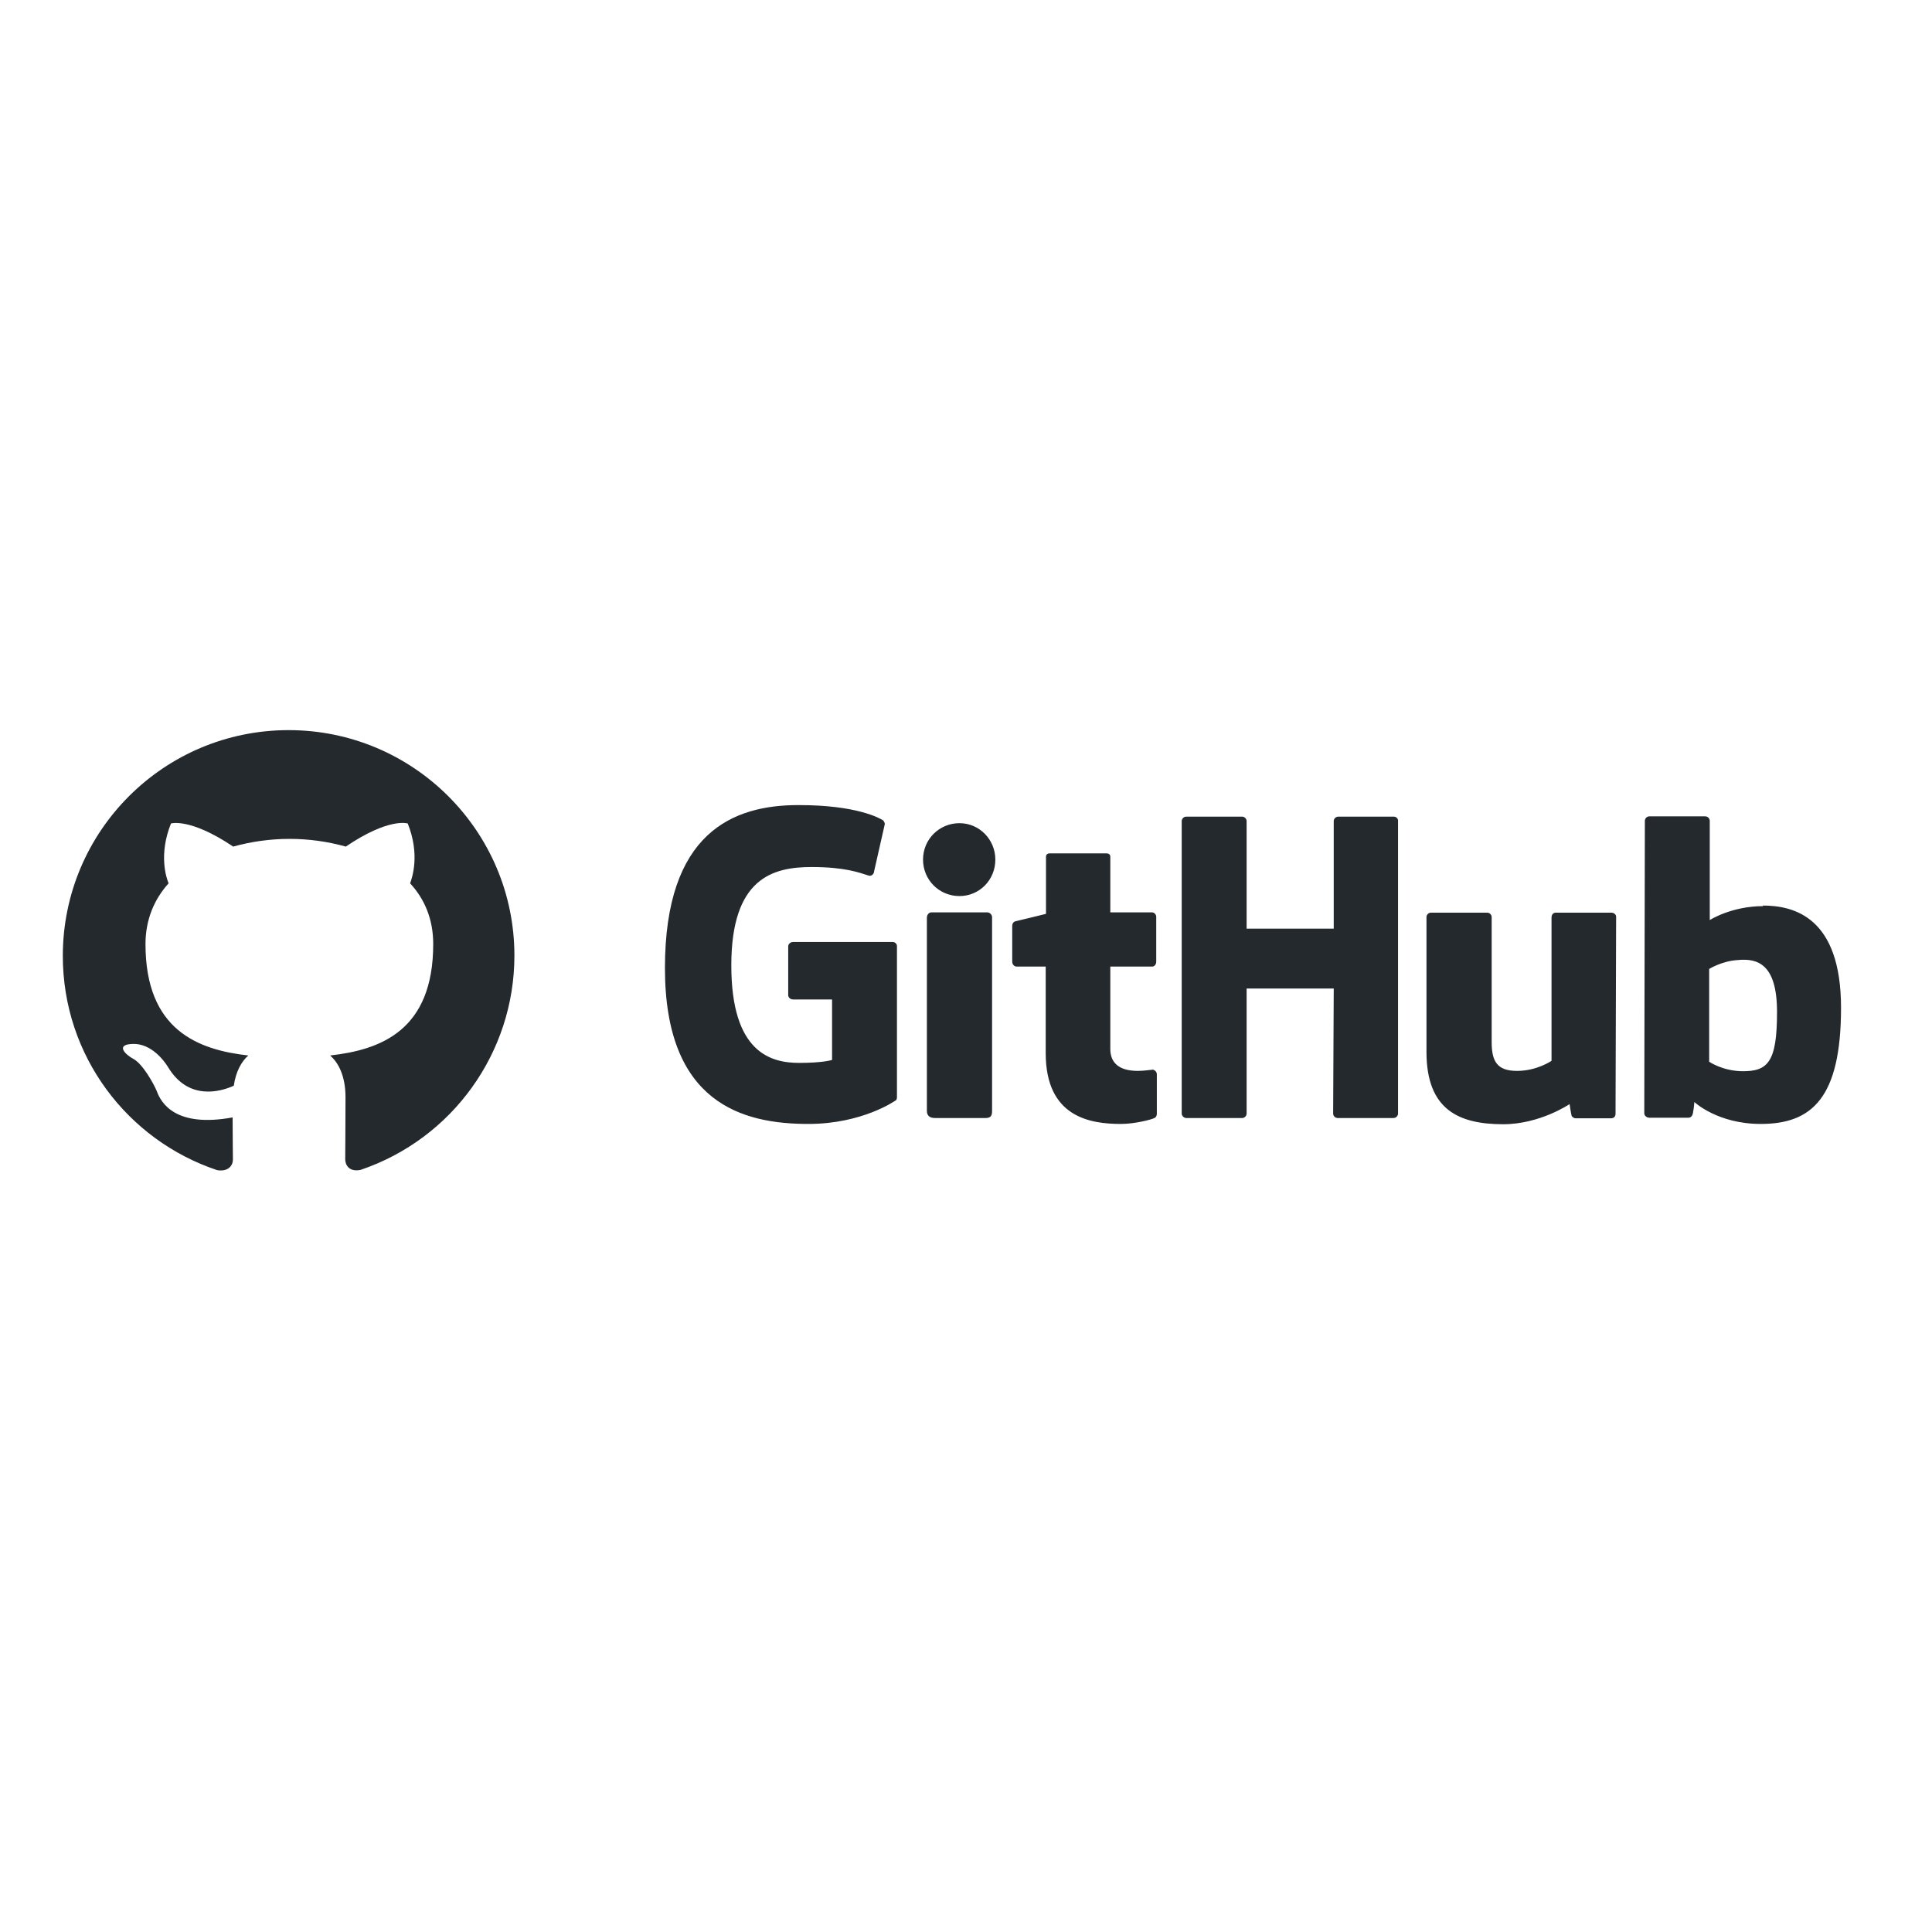
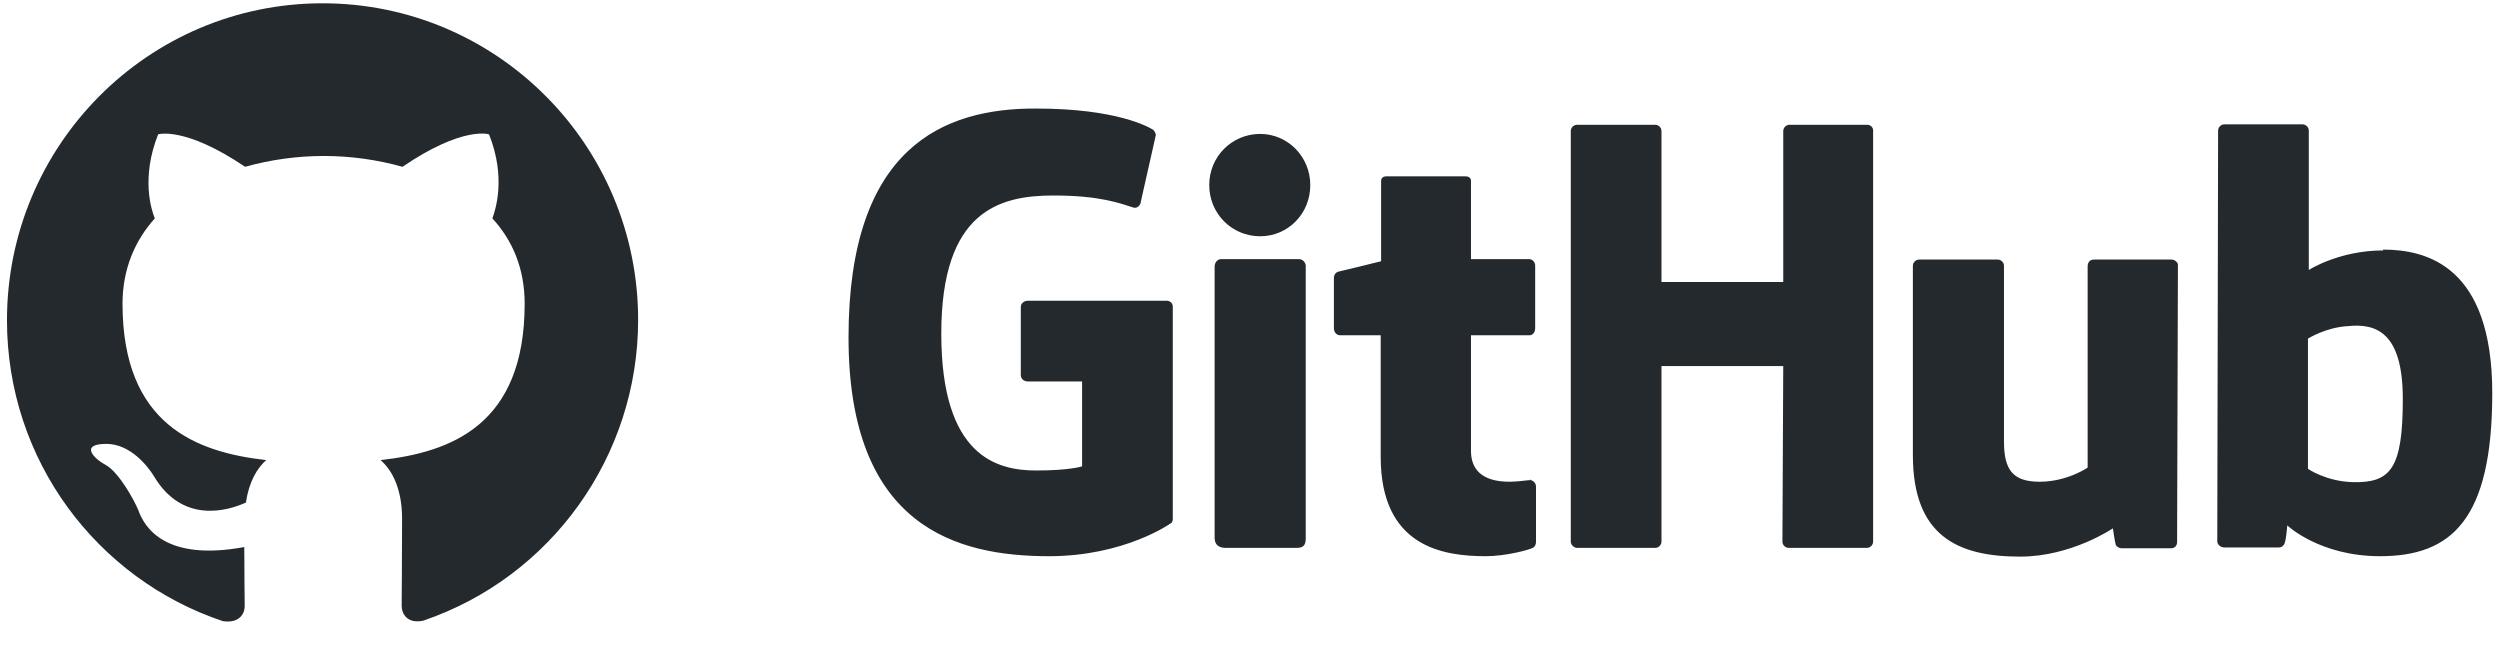
- <svg xmlns="http://www.w3.org/2000/svg" version="1.1" id="layer" x="0px" y="0px" viewBox="0 0 652 652" style="enable-background:new 0 0 652 652;" xml:space="preserve">
-   <style type="text/css">
- 	.st0{fill:#24292E;}
- 	.st1{fill-rule:evenodd;clip-rule:evenodd;fill:#24292E;}
- </style>
-   <path class="st0" d="M389.1,360.9h-0.2c0.1,0,0.1,0.1,0.2,0.1h0.1L389.1,360.9z M389.1,361c-0.8,0-2.9,0.4-5.1,0.4  c-6.9,0-9.3-3.2-9.3-7.4v-27.8h14.1c0.8,0,1.4-0.7,1.4-1.7v-15.1c0-0.8-0.7-1.5-1.4-1.5h-14.1v-18.8c0-0.7-0.5-1.1-1.3-1.1h-19.2  c-0.8,0-1.2,0.5-1.2,1.1v19.3c0,0-9.7,2.4-10.3,2.5c-0.7,0.2-1.1,0.8-1.1,1.5v12.1c0,1,0.7,1.7,1.5,1.7h9.8v29.2  c0,21.7,15.1,23.9,25.4,23.9c4.7,0,10.4-1.5,11.3-2c0.5-0.2,0.8-0.8,0.8-1.4v-13.3C390.4,361.8,389.9,361.2,389.1,361L389.1,361z   M599.7,341.5c0-16.1-6.5-18.2-13.3-17.5c-5.3,0.3-9.6,3-9.6,3v31.3c0,0,4.3,3,10.8,3.2C596.7,361.7,599.7,358.4,599.7,341.5  L599.7,341.5z M621.3,340.1c0,30.5-9.9,39.2-27.1,39.2c-14.6,0-22.4-7.4-22.4-7.4s-0.3,4.1-0.8,4.6c-0.3,0.5-0.7,0.7-1.3,0.7h-13.1  c-0.9,0-1.7-0.7-1.7-1.5l0.2-98.7c0-0.8,0.7-1.5,1.5-1.5h18.9c0.8,0,1.5,0.7,1.5,1.5v33.5c0,0,7.3-4.7,18-4.7l-0.1-0.2  C605.5,305.6,621.3,309.6,621.3,340.1L621.3,340.1z M543.8,308h-18.7c-1,0-1.5,0.7-1.5,1.7V358c0,0-4.9,3.4-11.6,3.4  c-6.6,0-8.6-3-8.6-9.7v-42.2c0-0.8-0.7-1.5-1.5-1.5h-19c-0.8,0-1.5,0.7-1.5,1.5V355c0,19.5,10.9,24.4,25.9,24.4  c12.4,0,22.4-6.8,22.4-6.8s0.5,3.5,0.7,4c0.2,0.4,0.8,0.8,1.4,0.8h11.9c1,0,1.5-0.7,1.5-1.5l0.2-66.4  C545.5,308.7,544.7,308,543.8,308L543.8,308z M333.2,307.9h-18.9c-0.8,0-1.5,0.8-1.5,1.8v65.2c0,1.8,1.2,2.4,2.7,2.4h17.1  c1.8,0,2.2-0.8,2.2-2.4v-65.5C334.7,308.6,334,307.9,333.2,307.9L333.2,307.9z M323.8,277.8c-6.8,0-12.3,5.4-12.3,12.3  c0,6.8,5.4,12.3,12.3,12.3c6.7,0,12.1-5.4,12.1-12.3C335.9,283.3,330.5,277.8,323.8,277.8L323.8,277.8z M470.4,275.6h-18.8  c-0.8,0-1.5,0.7-1.5,1.5v36.3h-29.4v-36.3c0-0.8-0.7-1.5-1.5-1.5h-18.9c-0.8,0-1.5,0.7-1.5,1.5v98.7c0,0.8,0.8,1.5,1.5,1.5h18.9  c0.8,0,1.5-0.7,1.5-1.5v-42.2h29.4l-0.2,42.2c0,0.8,0.7,1.5,1.5,1.5h18.9c0.8,0,1.5-0.7,1.5-1.5v-98.7  C471.9,276.3,471.2,275.6,470.4,275.6L470.4,275.6z M302.7,319.3v51c0,0.3-0.1,1-0.5,1.1c0,0-11.1,7.9-29.4,7.9  c-22.1,0-48.4-6.9-48.4-52.6c0-45.7,22.9-55.1,45.3-55c19.4,0,27.2,4.4,28.4,5.2c0.3,0.5,0.5,0.8,0.5,1.2L295,294  c0,0.8-0.8,1.8-1.8,1.5c-3.2-1-8-2.9-19.3-2.9c-13.1,0-27.1,3.7-27.1,33.2c0,29.4,13.3,32.9,22.9,32.9c8.2,0,11.1-1,11.1-1v-20.4  h-13.1c-1,0-1.7-0.7-1.7-1.5v-16.4c0-0.8,0.7-1.5,1.7-1.5H301C302,317.8,302.7,318.5,302.7,319.3L302.7,319.3z M302.7,319.3" />
-   <path class="st1" d="M97.4,246.4c-42.1,0-76.2,34.1-76.2,76.2c0,33.7,21.8,62.2,52.1,72.3c3.8,0.6,5.3-1.6,5.3-3.6  c0-1.8-0.1-7.8-0.1-14.2c-19.1,3.5-24.1-4.7-25.6-8.9c-0.9-2.2-4.6-9-7.8-10.8c-2.7-1.4-6.5-5-0.1-5.1c6-0.1,10.3,5.5,11.7,7.8  c6.9,11.5,17.8,8.3,22.2,6.3c0.7-4.9,2.7-8.3,4.9-10.2c-16.9-1.9-34.7-8.5-34.7-37.6c0-8.3,3-15.2,7.8-20.5  c-0.8-1.9-3.4-9.7,0.8-20.2c0,0,6.4-2,21,7.8c6.1-1.7,12.6-2.6,19-2.6c6.5,0,12.9,0.9,19,2.6c14.6-9.9,20.9-7.8,20.9-7.8  c4.2,10.5,1.5,18.3,0.8,20.2c4.9,5.3,7.8,12.1,7.8,20.5c0,29.2-17.8,35.7-34.8,37.6c2.8,2.4,5.2,6.9,5.2,14.1  c0,10.2-0.1,18.4-0.1,20.9c0,2,1.4,4.4,5.2,3.6c31-10.5,51.9-39.6,51.9-72.3C173.6,280.5,139.5,246.4,97.4,246.4L97.4,246.4z   M97.4,246.4" />
+ <svg xmlns="http://www.w3.org/2000/svg" width="604" height="158" xml:space="preserve" overflow="hidden">
+   <g transform="translate(-142 -13)">
+     <path d="M389.323 361.107 389.123 361.107C389.223 361.107 389.223 361.207 389.323 361.207L389.423 361.207 389.323 361.107ZM389.323 361.207C388.522 361.207 386.421 361.607 384.22 361.607 377.316 361.607 374.915 358.405 374.915 354.203L374.915 326.387 389.023 326.387C389.823 326.387 390.424 325.686 390.424 324.686L390.424 309.577C390.424 308.777 389.723 308.076 389.023 308.076L374.915 308.076 374.915 289.266C374.915 288.565 374.414 288.165 373.614 288.165L354.403 288.165C353.602 288.165 353.202 288.665 353.202 289.266L353.202 308.577C353.202 308.577 343.497 310.978 342.896 311.078 342.196 311.278 341.796 311.879 341.796 312.579L341.796 324.686C341.796 325.686 342.496 326.387 343.297 326.387L353.102 326.387 353.102 355.604C353.102 377.316 368.211 379.517 378.517 379.517 383.219 379.517 388.923 378.016 389.823 377.516 390.323 377.316 390.624 376.716 390.624 376.115L390.624 362.808C390.624 362.007 390.123 361.407 389.323 361.207L389.323 361.207ZM600.044 341.696C600.044 325.586 593.54 323.485 586.736 324.186 581.433 324.486 577.13 327.187 577.13 327.187L577.13 358.505C577.13 358.505 581.433 361.507 587.937 361.707 597.042 361.907 600.044 358.605 600.044 341.696L600.044 341.696ZM621.656 340.295C621.656 370.812 611.75 379.517 594.54 379.517 579.932 379.517 572.128 372.113 572.128 372.113 572.128 372.113 571.827 376.215 571.327 376.716 571.027 377.216 570.627 377.416 570.026 377.416L556.919 377.416C556.018 377.416 555.218 376.716 555.218 375.915L555.418 277.159C555.418 276.358 556.118 275.658 556.919 275.658L575.83 275.658C576.63 275.658 577.331 276.358 577.331 277.159L577.331 310.678C577.331 310.678 584.635 305.975 595.341 305.975L595.241 305.775C605.847 305.775 621.656 309.777 621.656 340.295L621.656 340.295ZM544.111 308.176 525.401 308.176C524.4 308.176 523.9 308.877 523.9 309.877L523.9 358.205C523.9 358.205 518.997 361.607 512.293 361.607 505.689 361.607 503.688 358.605 503.688 351.901L503.688 309.677C503.688 308.877 502.988 308.176 502.187 308.176L483.177 308.176C482.376 308.176 481.676 308.877 481.676 309.677L481.676 355.203C481.676 374.715 492.582 379.617 507.591 379.617 519.998 379.617 530.003 372.813 530.003 372.813 530.003 372.813 530.504 376.315 530.704 376.816 530.904 377.216 531.504 377.616 532.105 377.616L544.011 377.616C545.012 377.616 545.512 376.916 545.512 376.115L545.712 309.677C545.812 308.877 545.012 308.176 544.111 308.176L544.111 308.176ZM333.391 308.076 314.48 308.076C313.68 308.076 312.979 308.877 312.979 309.877L312.979 375.115C312.979 376.916 314.18 377.516 315.681 377.516L332.791 377.516C334.592 377.516 334.992 376.716 334.992 375.115L334.992 309.577C334.892 308.777 334.191 308.076 333.391 308.076L333.391 308.076ZM323.985 277.959C317.182 277.959 311.678 283.362 311.678 290.266 311.678 297.07 317.082 302.573 323.985 302.573 330.689 302.573 336.092 297.17 336.092 290.266 336.092 283.462 330.689 277.959 323.985 277.959L323.985 277.959ZM470.669 275.758 451.859 275.758C451.058 275.758 450.358 276.458 450.358 277.259L450.358 313.579 420.941 313.579 420.941 277.259C420.941 276.458 420.241 275.758 419.44 275.758L400.529 275.758C399.729 275.758 399.028 276.458 399.028 277.259L399.028 376.015C399.028 376.816 399.829 377.516 400.529 377.516L419.44 377.516C420.241 377.516 420.941 376.816 420.941 376.015L420.941 333.791 450.358 333.791 450.158 376.015C450.158 376.816 450.858 377.516 451.659 377.516L470.569 377.516C471.37 377.516 472.07 376.816 472.07 376.015L472.07 277.259C472.17 276.458 471.47 275.758 470.669 275.758L470.669 275.758ZM302.873 319.483 302.873 370.512C302.873 370.812 302.773 371.513 302.373 371.613 302.373 371.613 291.267 379.517 272.956 379.517 250.844 379.517 224.529 372.613 224.529 326.887 224.529 281.161 247.442 271.756 269.854 271.856 289.266 271.856 297.07 276.258 298.271 277.059 298.571 277.559 298.771 277.859 298.771 278.259L295.169 294.168C295.169 294.969 294.369 295.969 293.368 295.669 290.166 294.669 285.363 292.768 274.057 292.768 260.949 292.768 246.941 296.47 246.941 325.987 246.941 355.403 260.249 358.905 269.854 358.905 278.059 358.905 280.961 357.905 280.961 357.905L280.961 337.493 267.853 337.493C266.853 337.493 266.152 336.793 266.152 335.992L266.152 319.583C266.152 318.783 266.853 318.082 267.853 318.082L301.172 318.082C302.173 317.982 302.873 318.682 302.873 319.483L302.873 319.483Z" fill="#24292E" transform="matrix(1 0 0 1.00457 122.474 -233.873)" />
+     <path d="M97.456 246.541C55.332 246.541 21.212 280.661 21.212 322.785 21.212 356.504 43.025 385.02 73.342 395.126 77.144 395.727 78.645 393.525 78.645 391.524 78.645 389.723 78.545 383.72 78.545 377.316 59.434 380.818 54.431 372.613 52.93 368.411 52.03 366.21 48.328 359.406 45.126 357.605 42.424 356.204 38.622 352.602 45.026 352.502 51.029 352.402 55.332 358.005 56.733 360.306 63.636 371.813 74.543 368.611 78.945 366.61 79.646 361.707 81.647 358.305 83.848 356.404 66.938 354.503 49.128 347.899 49.128 318.783 49.128 310.478 52.13 303.574 56.933 298.271 56.132 296.37 53.531 288.565 57.733 278.059 57.733 278.059 64.137 276.058 78.745 285.864 84.849 284.163 91.352 283.262 97.756 283.262 104.26 283.262 110.663 284.163 116.767 285.864 131.375 275.958 137.679 278.059 137.679 278.059 141.881 288.565 139.18 296.37 138.479 298.271 143.382 303.574 146.284 310.378 146.284 318.783 146.284 347.999 128.474 354.503 111.464 356.404 114.265 358.805 116.667 363.308 116.667 370.512 116.667 380.718 116.567 388.923 116.567 391.424 116.567 393.425 117.968 395.827 121.77 395.026 152.787 384.52 173.699 355.403 173.699 322.685 173.699 280.661 139.58 246.541 97.456 246.541L97.456 246.541Z" fill="#24292E" fill-rule="evenodd" transform="matrix(1 0 0 1.00457 122.474 -233.873)" />
+   </g>
</svg>
